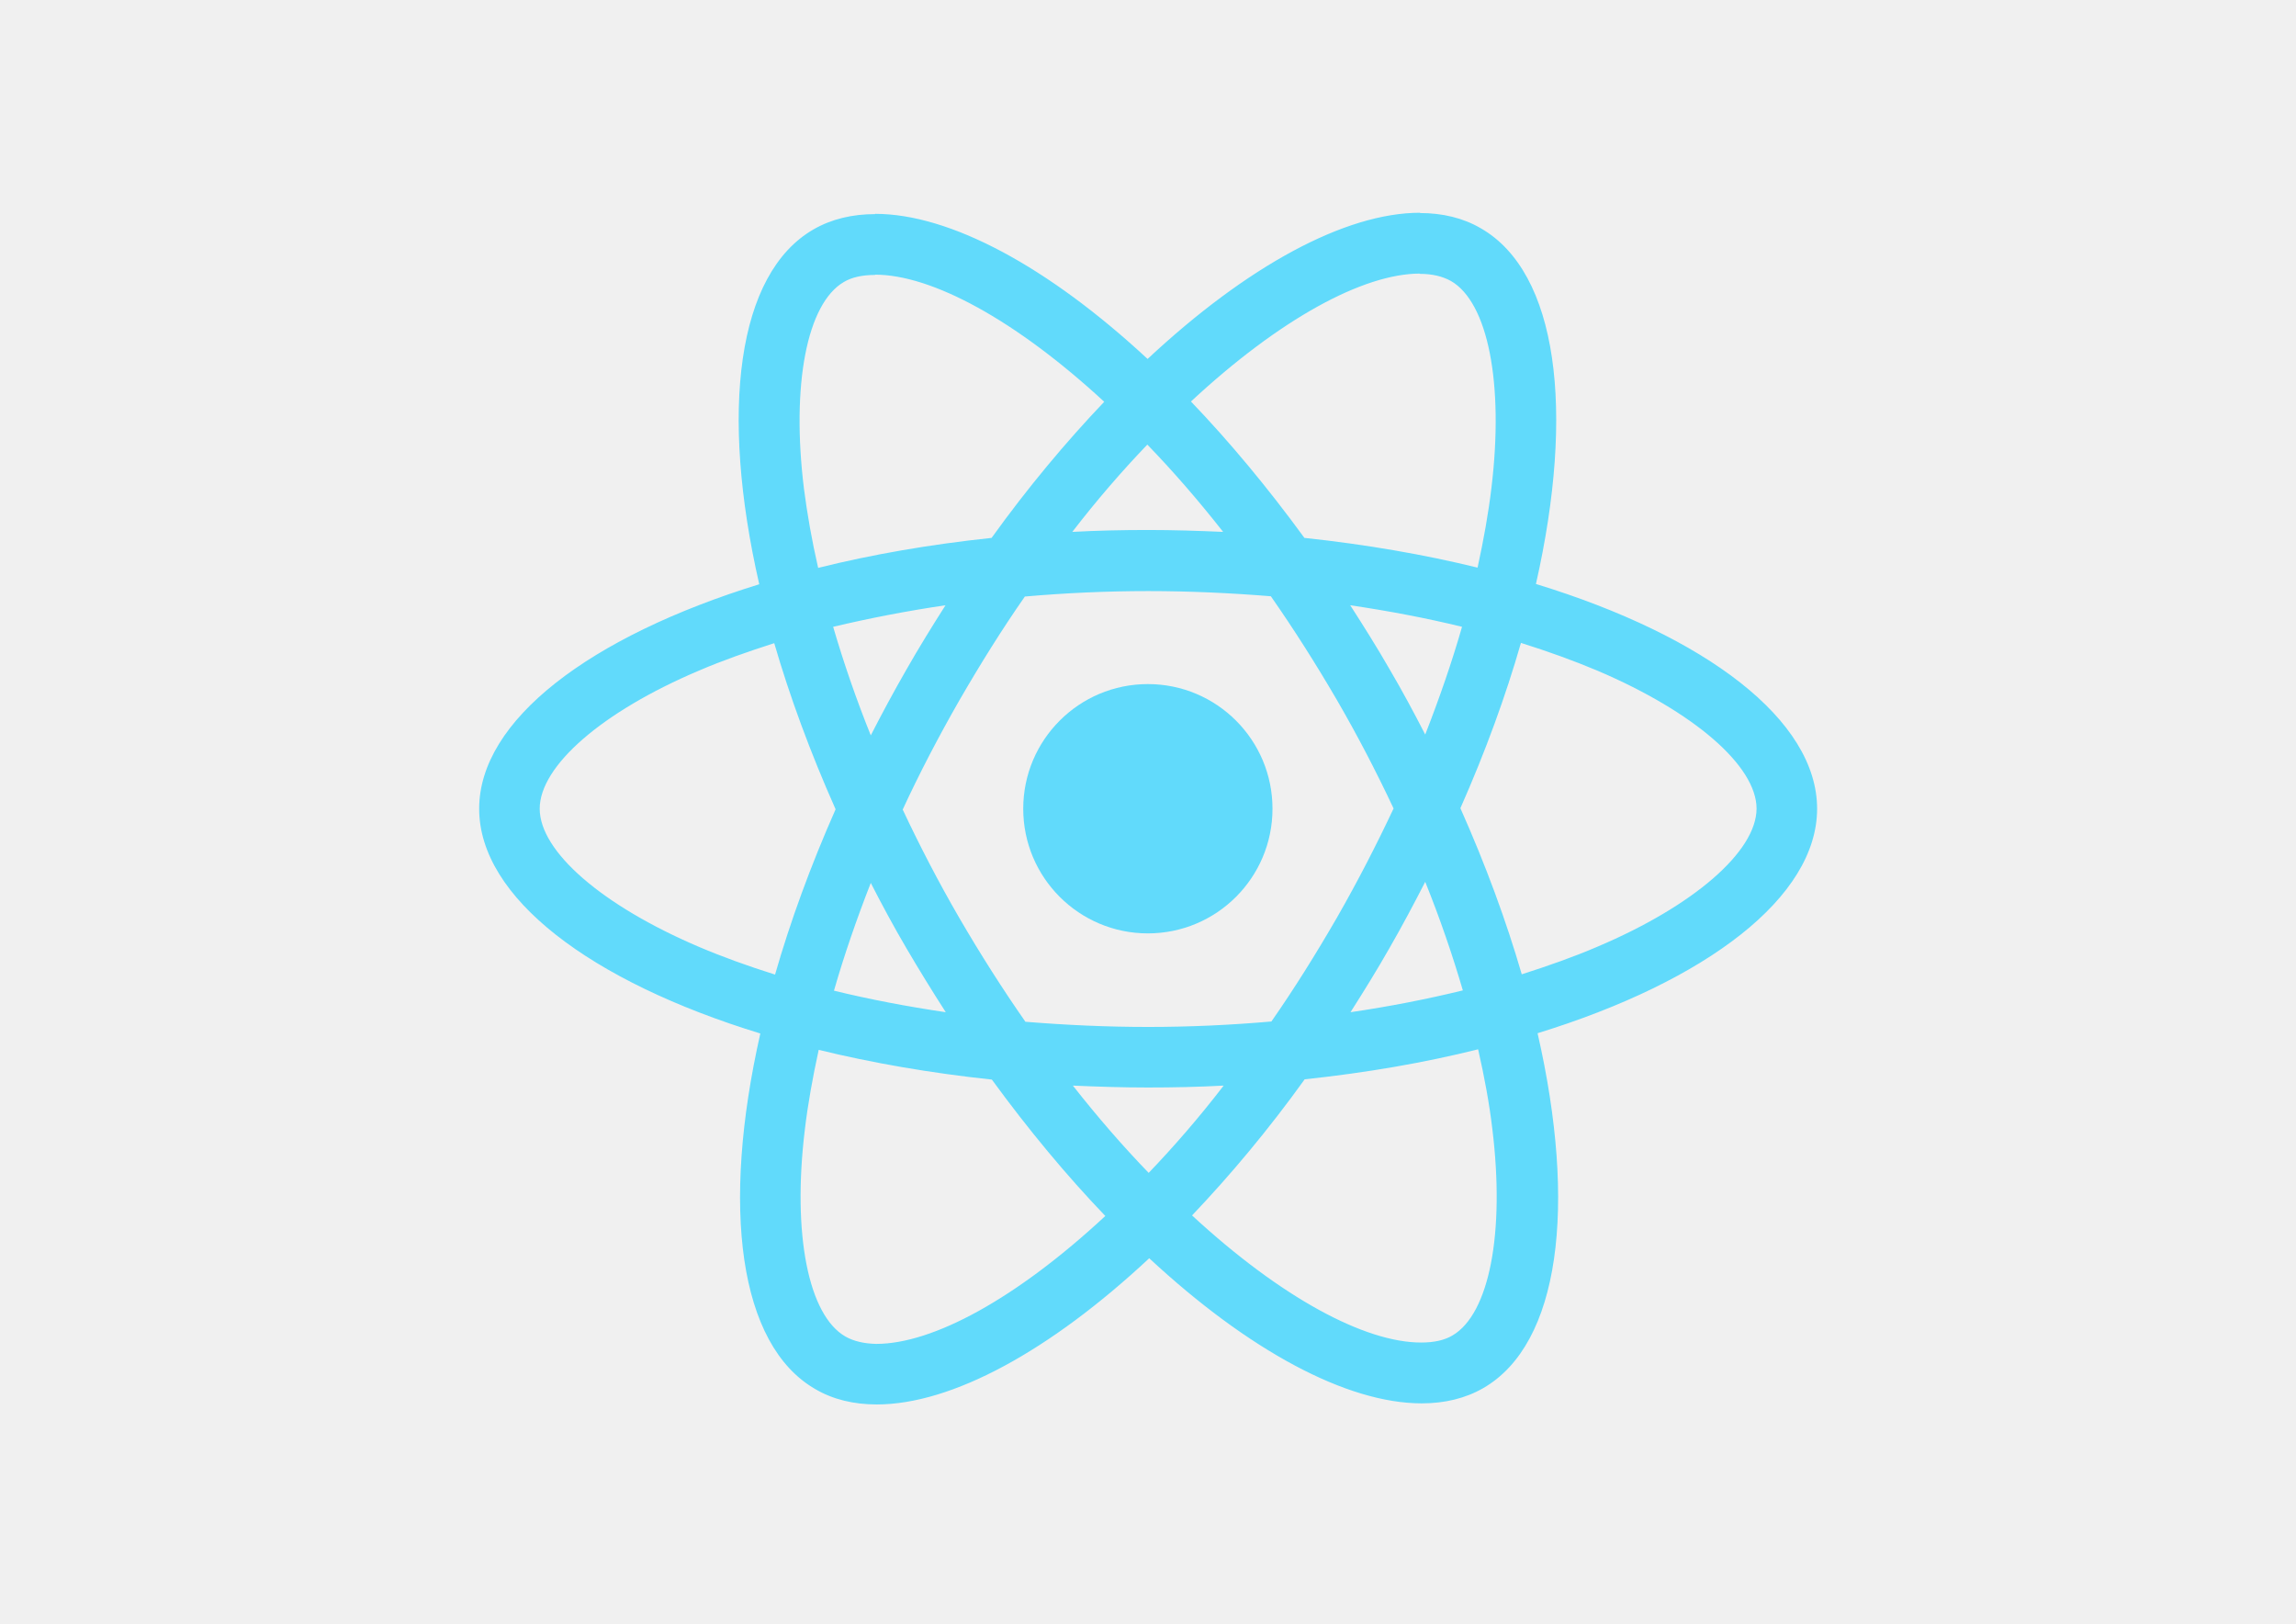
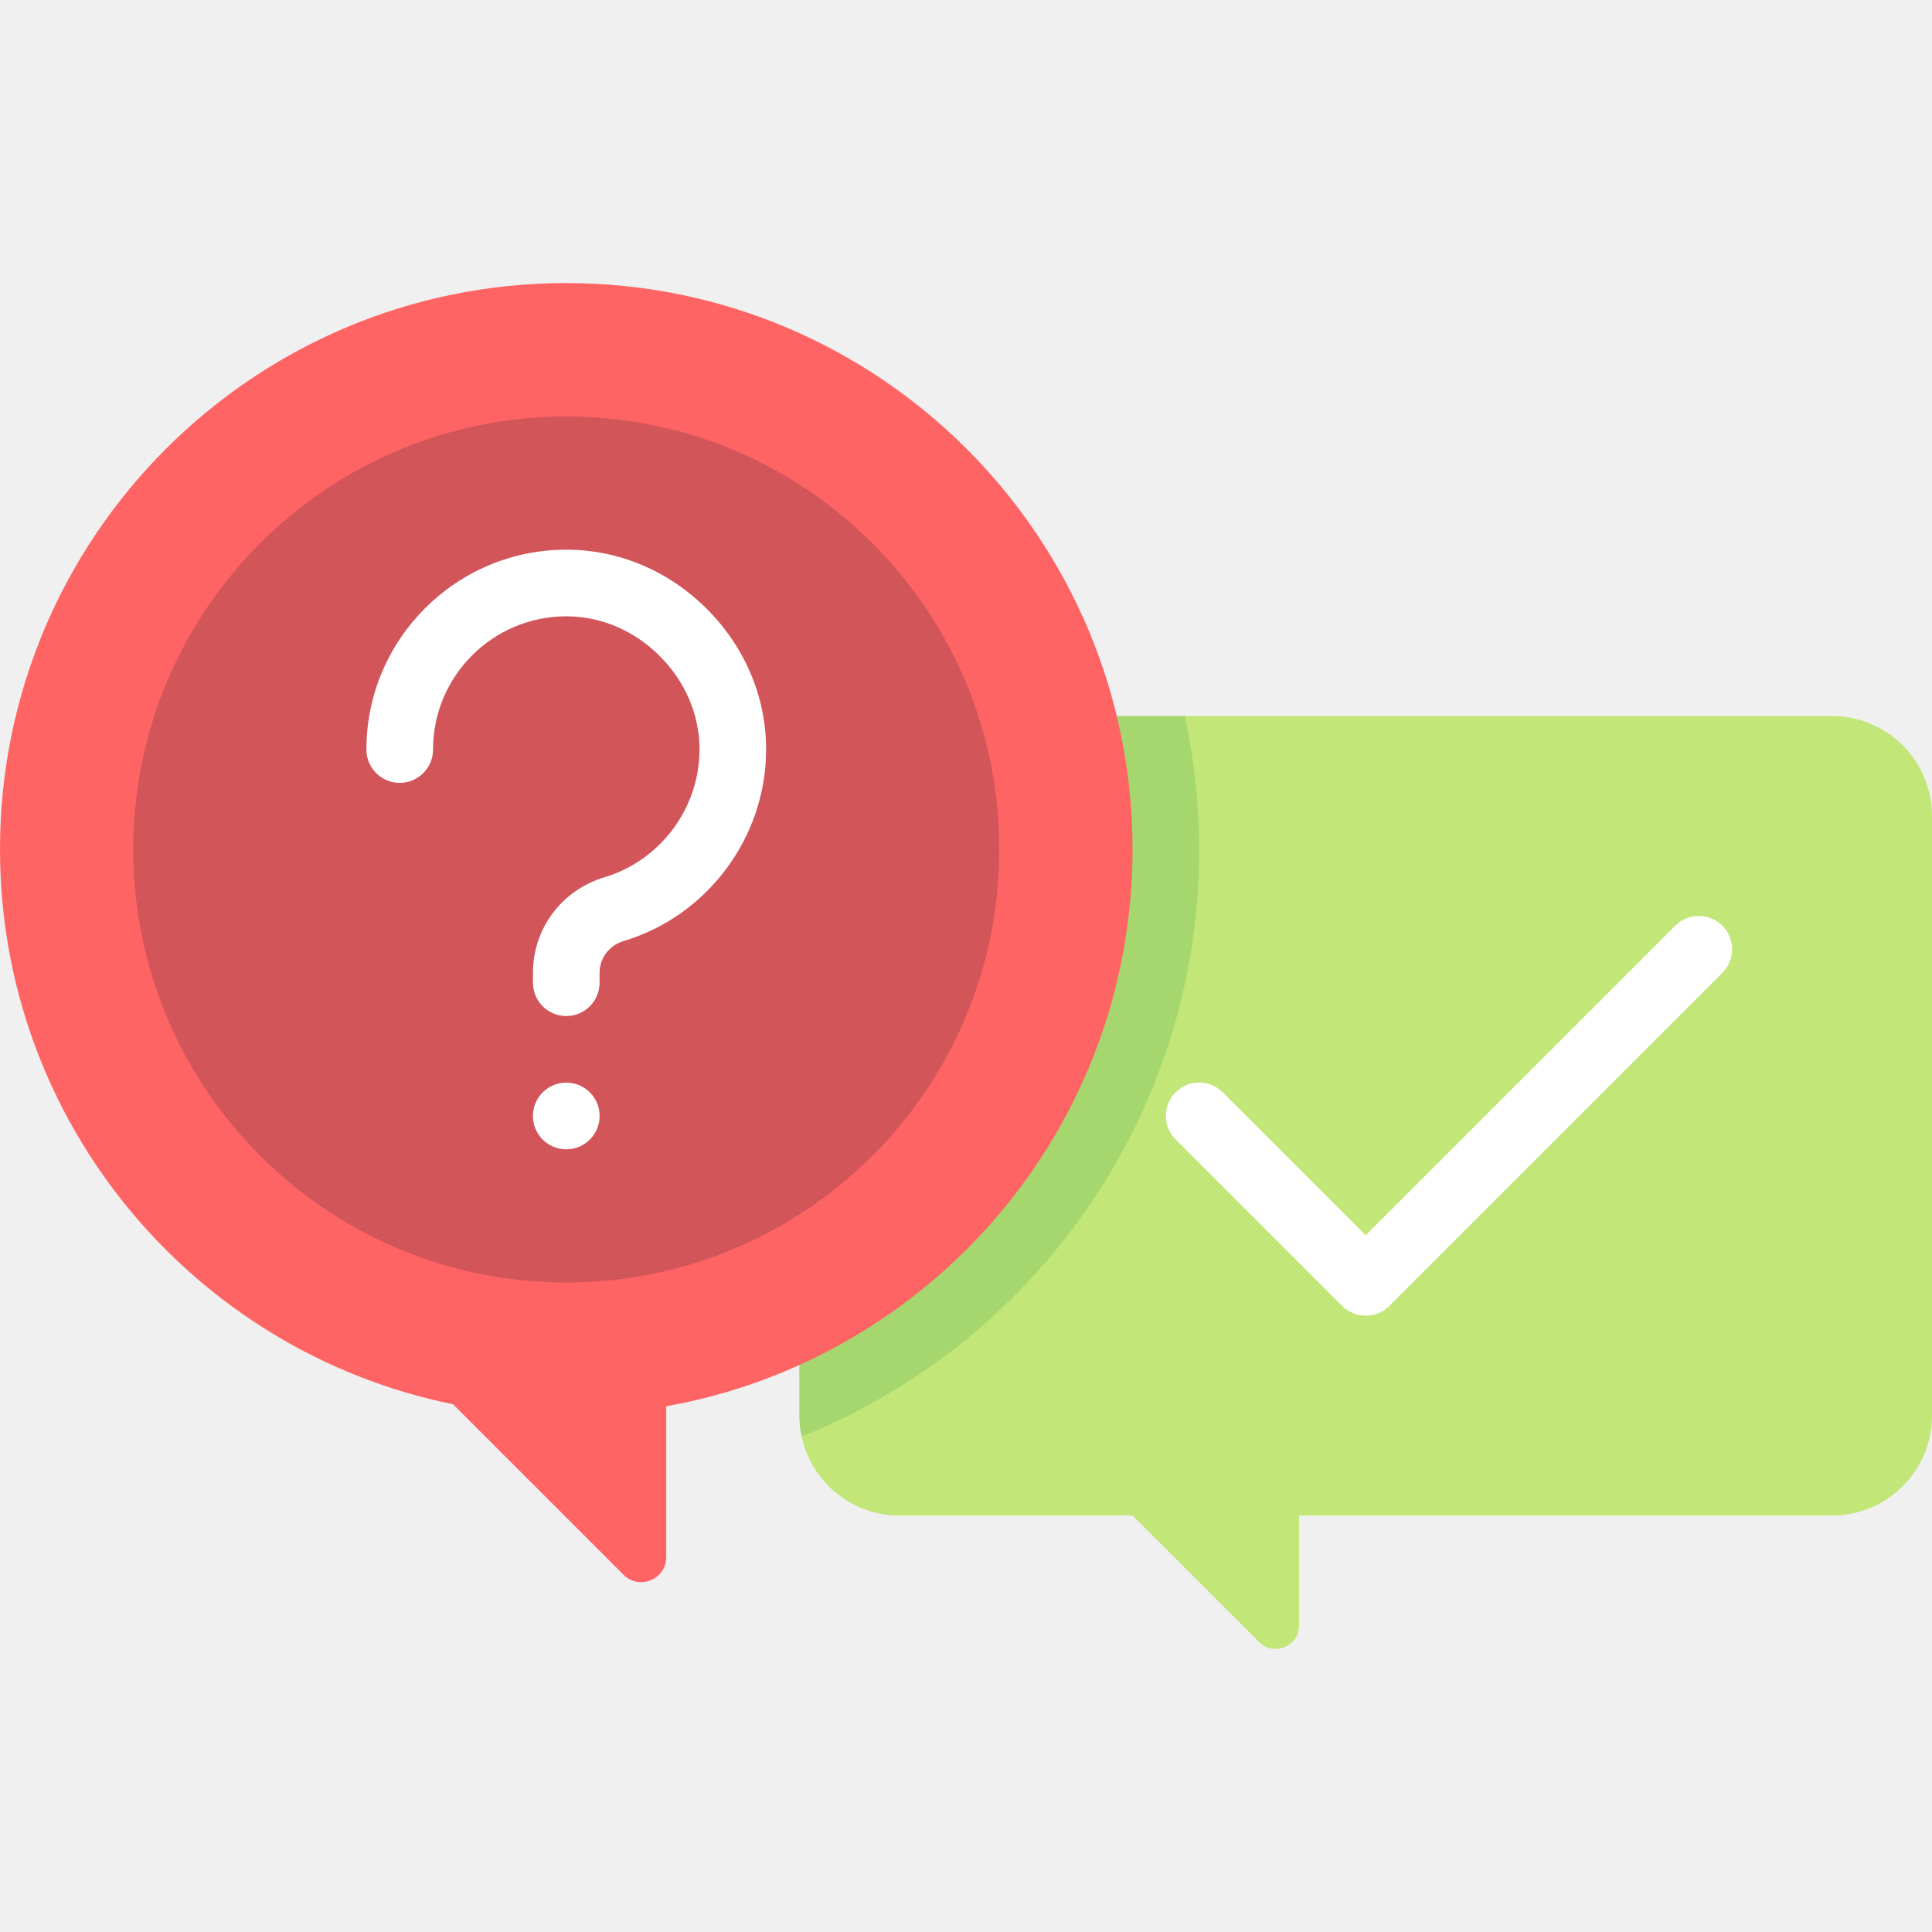
- <svg xmlns="http://www.w3.org/2000/svg" viewBox="0 0 841.9 595.3">
-   <g fill="#61DAFB">
-     <path d="M666.3 296.5c0-32.5-40.7-63.3-103.1-82.4 14.4-63.6 8-114.2-20.2-130.4-6.5-3.8-14.1-5.6-22.4-5.6v22.3c4.6 0 8.3.9 11.4 2.6 13.6 7.8 19.5 37.5 14.9 75.7-1.1 9.4-2.9 19.3-5.1 29.4-19.6-4.8-41-8.5-63.5-10.9-13.5-18.5-27.5-35.3-41.6-50 32.6-30.3 63.2-46.9 84-46.9V78c-27.5 0-63.5 19.6-99.9 53.6-36.4-33.8-72.4-53.2-99.9-53.2v22.3c20.7 0 51.4 16.5 84 46.6-14 14.7-28 31.4-41.3 49.9-22.6 2.4-44 6.1-63.6 11-2.3-10-4-19.7-5.2-29-4.7-38.2 1.1-67.9 14.6-75.8 3-1.8 6.9-2.6 11.5-2.6V78.5c-8.4 0-16 1.8-22.6 5.6-28.1 16.2-34.4 66.7-19.9 130.1-62.2 19.2-102.7 49.9-102.7 82.3 0 32.5 40.7 63.3 103.1 82.4-14.4 63.6-8 114.2 20.2 130.4 6.5 3.8 14.1 5.6 22.5 5.6 27.5 0 63.5-19.6 99.9-53.6 36.4 33.8 72.4 53.2 99.9 53.2 8.4 0 16-1.8 22.6-5.6 28.1-16.2 34.4-66.7 19.9-130.1 62-19.1 102.5-49.9 102.5-82.3zm-130.2-66.7c-3.7 12.9-8.3 26.2-13.5 39.5-4.1-8-8.4-16-13.1-24-4.6-8-9.5-15.8-14.4-23.4 14.2 2.1 27.9 4.7 41 7.9zm-45.8 106.5c-7.8 13.5-15.8 26.3-24.1 38.2-14.9 1.3-30 2-45.2 2-15.1 0-30.2-.7-45-1.9-8.3-11.9-16.4-24.6-24.2-38-7.6-13.1-14.5-26.4-20.8-39.8 6.2-13.4 13.2-26.8 20.7-39.9 7.8-13.5 15.8-26.3 24.1-38.2 14.9-1.3 30-2 45.2-2 15.1 0 30.2.7 45 1.9 8.3 11.9 16.4 24.6 24.2 38 7.6 13.1 14.5 26.4 20.8 39.8-6.3 13.4-13.2 26.8-20.7 39.9zm32.3-13c5.4 13.4 10 26.8 13.8 39.8-13.1 3.2-26.9 5.9-41.2 8 4.9-7.7 9.8-15.6 14.4-23.7 4.6-8 8.9-16.1 13-24.1zM421.2 430c-9.3-9.6-18.6-20.3-27.8-32 9 .4 18.2.7 27.5.7 9.4 0 18.7-.2 27.8-.7-9 11.7-18.3 22.4-27.5 32zm-74.4-58.9c-14.2-2.1-27.9-4.7-41-7.9 3.7-12.9 8.3-26.2 13.5-39.5 4.1 8 8.4 16 13.1 24 4.7 8 9.5 15.8 14.4 23.4zM420.7 163c9.3 9.6 18.6 20.3 27.8 32-9-.4-18.2-.7-27.5-.7-9.4 0-18.7.2-27.8.7 9-11.7 18.3-22.4 27.5-32zm-74 58.9c-4.9 7.7-9.8 15.6-14.4 23.7-4.6 8-8.9 16-13 24-5.4-13.4-10-26.8-13.8-39.8 13.1-3.1 26.9-5.8 41.2-7.9zm-90.5 125.2c-35.4-15.1-58.3-34.9-58.3-50.6 0-15.7 22.9-35.6 58.3-50.6 8.6-3.7 18-7 27.7-10.1 5.7 19.6 13.2 40 22.5 60.9-9.2 20.8-16.6 41.1-22.2 60.6-9.9-3.1-19.3-6.5-28-10.2zM310 490c-13.6-7.8-19.5-37.5-14.9-75.7 1.1-9.4 2.9-19.3 5.1-29.4 19.6 4.8 41 8.5 63.5 10.9 13.5 18.5 27.5 35.3 41.6 50-32.6 30.3-63.2 46.9-84 46.9-4.5-.1-8.3-1-11.3-2.7zm237.2-76.2c4.7 38.2-1.1 67.9-14.6 75.8-3 1.8-6.9 2.6-11.5 2.6-20.7 0-51.4-16.5-84-46.6 14-14.7 28-31.4 41.3-49.9 22.6-2.4 44-6.1 63.6-11 2.3 10.1 4.1 19.8 5.2 29.1zm38.5-66.7c-8.6 3.7-18 7-27.7 10.1-5.7-19.6-13.2-40-22.5-60.9 9.2-20.8 16.6-41.1 22.2-60.6 9.9 3.1 19.3 6.5 28.1 10.2 35.4 15.1 58.3 34.9 58.3 50.6-.1 15.7-23 35.6-58.4 50.6zM320.8 78.4z" />
-     <circle cx="420.9" cy="296.5" r="45.7" />
-     <path d="M520.5 78.1z" />
+ <svg xmlns="http://www.w3.org/2000/svg" version="1.1" id="Layer_1" x="0px" y="0px" viewBox="0 0 512 512" style="enable-background:new 0 0 512 512;" xml:space="preserve">
+   <path style="fill:#C3E678;" d="M238.345,189.773h247.172c14.626,0,26.483,11.857,26.483,26.483v158.897  c0,14.626-11.857,26.483-26.483,26.483H344.276v29.116c0,5.544-6.702,8.32-10.622,4.399l-33.516-33.515h-61.793  c-14.626,0-26.483-11.857-26.483-26.483V216.256C211.862,201.63,223.719,189.773,238.345,189.773z" />
+   <path style="fill:#A5D76E;" d="M211.862,216.256v158.897c0,1.9,0.218,3.746,0.599,5.534  c61.705-24.77,105.332-85.043,105.332-155.603c0-12.122-1.353-23.918-3.795-35.31h-75.654  C223.719,189.773,211.862,201.63,211.862,216.256z" />
+   <path style="fill:#FF6464;" d="M300.138,225.083c0-82.881-67.188-150.069-150.069-150.069S0,142.202,0,225.083  c0,72.598,51.555,133.146,120.05,147.054l45.199,45.199c4.171,4.171,11.303,1.217,11.303-4.682v-39.978  C246.78,360.151,300.138,298.912,300.138,225.083z" />
+   <circle style="fill:#D2555A;" cx="150.069" cy="225.125" r="114.759" />
+   <g>
+     <path style="fill:#FFFFFF;" d="M150.074,304.582c-0.003,0-0.008,0.001-0.011,0c-4.875,0-8.833-3.957-8.833-8.833   c0-0.001,0-0.003,0-0.006s0-0.003,0-0.006c0-4.875,3.957-8.833,8.833-8.833c0.002,0,0.007-0.001,0.011,0   c4.875,0,8.833,3.957,8.833,8.833c0,0.001,0,0.002,0,0.003c0,0.002,0,0.004,0,0.007   C158.908,300.625,154.95,304.582,150.074,304.582z" />
+     <path style="fill:#FFFFFF;" d="M361.931,348.67c-2.259,0-4.519-0.862-6.242-2.585l-44.138-44.138   c-3.448-3.447-3.448-9.036,0-12.483c3.447-3.447,9.036-3.447,12.483,0l37.897,37.895l82.034-82.034   c3.447-3.447,9.036-3.447,12.483,0c3.448,3.447,3.448,9.036,0,12.483l-88.276,88.276C366.45,347.808,364.19,348.67,361.931,348.67z   " />
+     <path style="fill:#FFFFFF;" d="M150.069,269.261c-4.875,0-8.828-3.953-8.828-8.828v-2.637c0-11.743,7.631-21.921,18.989-25.327   c14.806-4.44,25.148-18.349,25.149-33.826c0.001-9.183-3.741-17.983-10.536-24.778c-6.794-6.794-15.592-10.536-24.775-10.536   c-0.001,0-0.001,0-0.003,0c-19.469,0.001-35.308,15.841-35.308,35.31c0,4.875-3.953,8.828-8.828,8.828   c-4.875,0-8.828-3.953-8.828-8.828c0-29.203,23.758-52.963,52.962-52.966c0,0,0.003,0,0.004,0c13.898,0,27.128,5.578,37.258,15.706   c10.13,10.13,15.708,23.363,15.706,37.262c-0.002,23.211-15.518,44.074-37.732,50.735c-3.831,1.149-6.406,4.531-6.406,8.416v2.637   C158.897,265.31,154.944,269.261,150.069,269.261z" />
  </g>
+   <g>
+ </g>
+   <g>
+ </g>
+   <g>
+ </g>
+   <g>
+ </g>
+   <g>
+ </g>
+   <g>
+ </g>
+   <g>
+ </g>
+   <g>
+ </g>
+   <g>
+ </g>
+   <g>
+ </g>
+   <g>
+ </g>
+   <g>
+ </g>
+   <g>
+ </g>
+   <g>
+ </g>
+   <g>
+ </g>
</svg>
